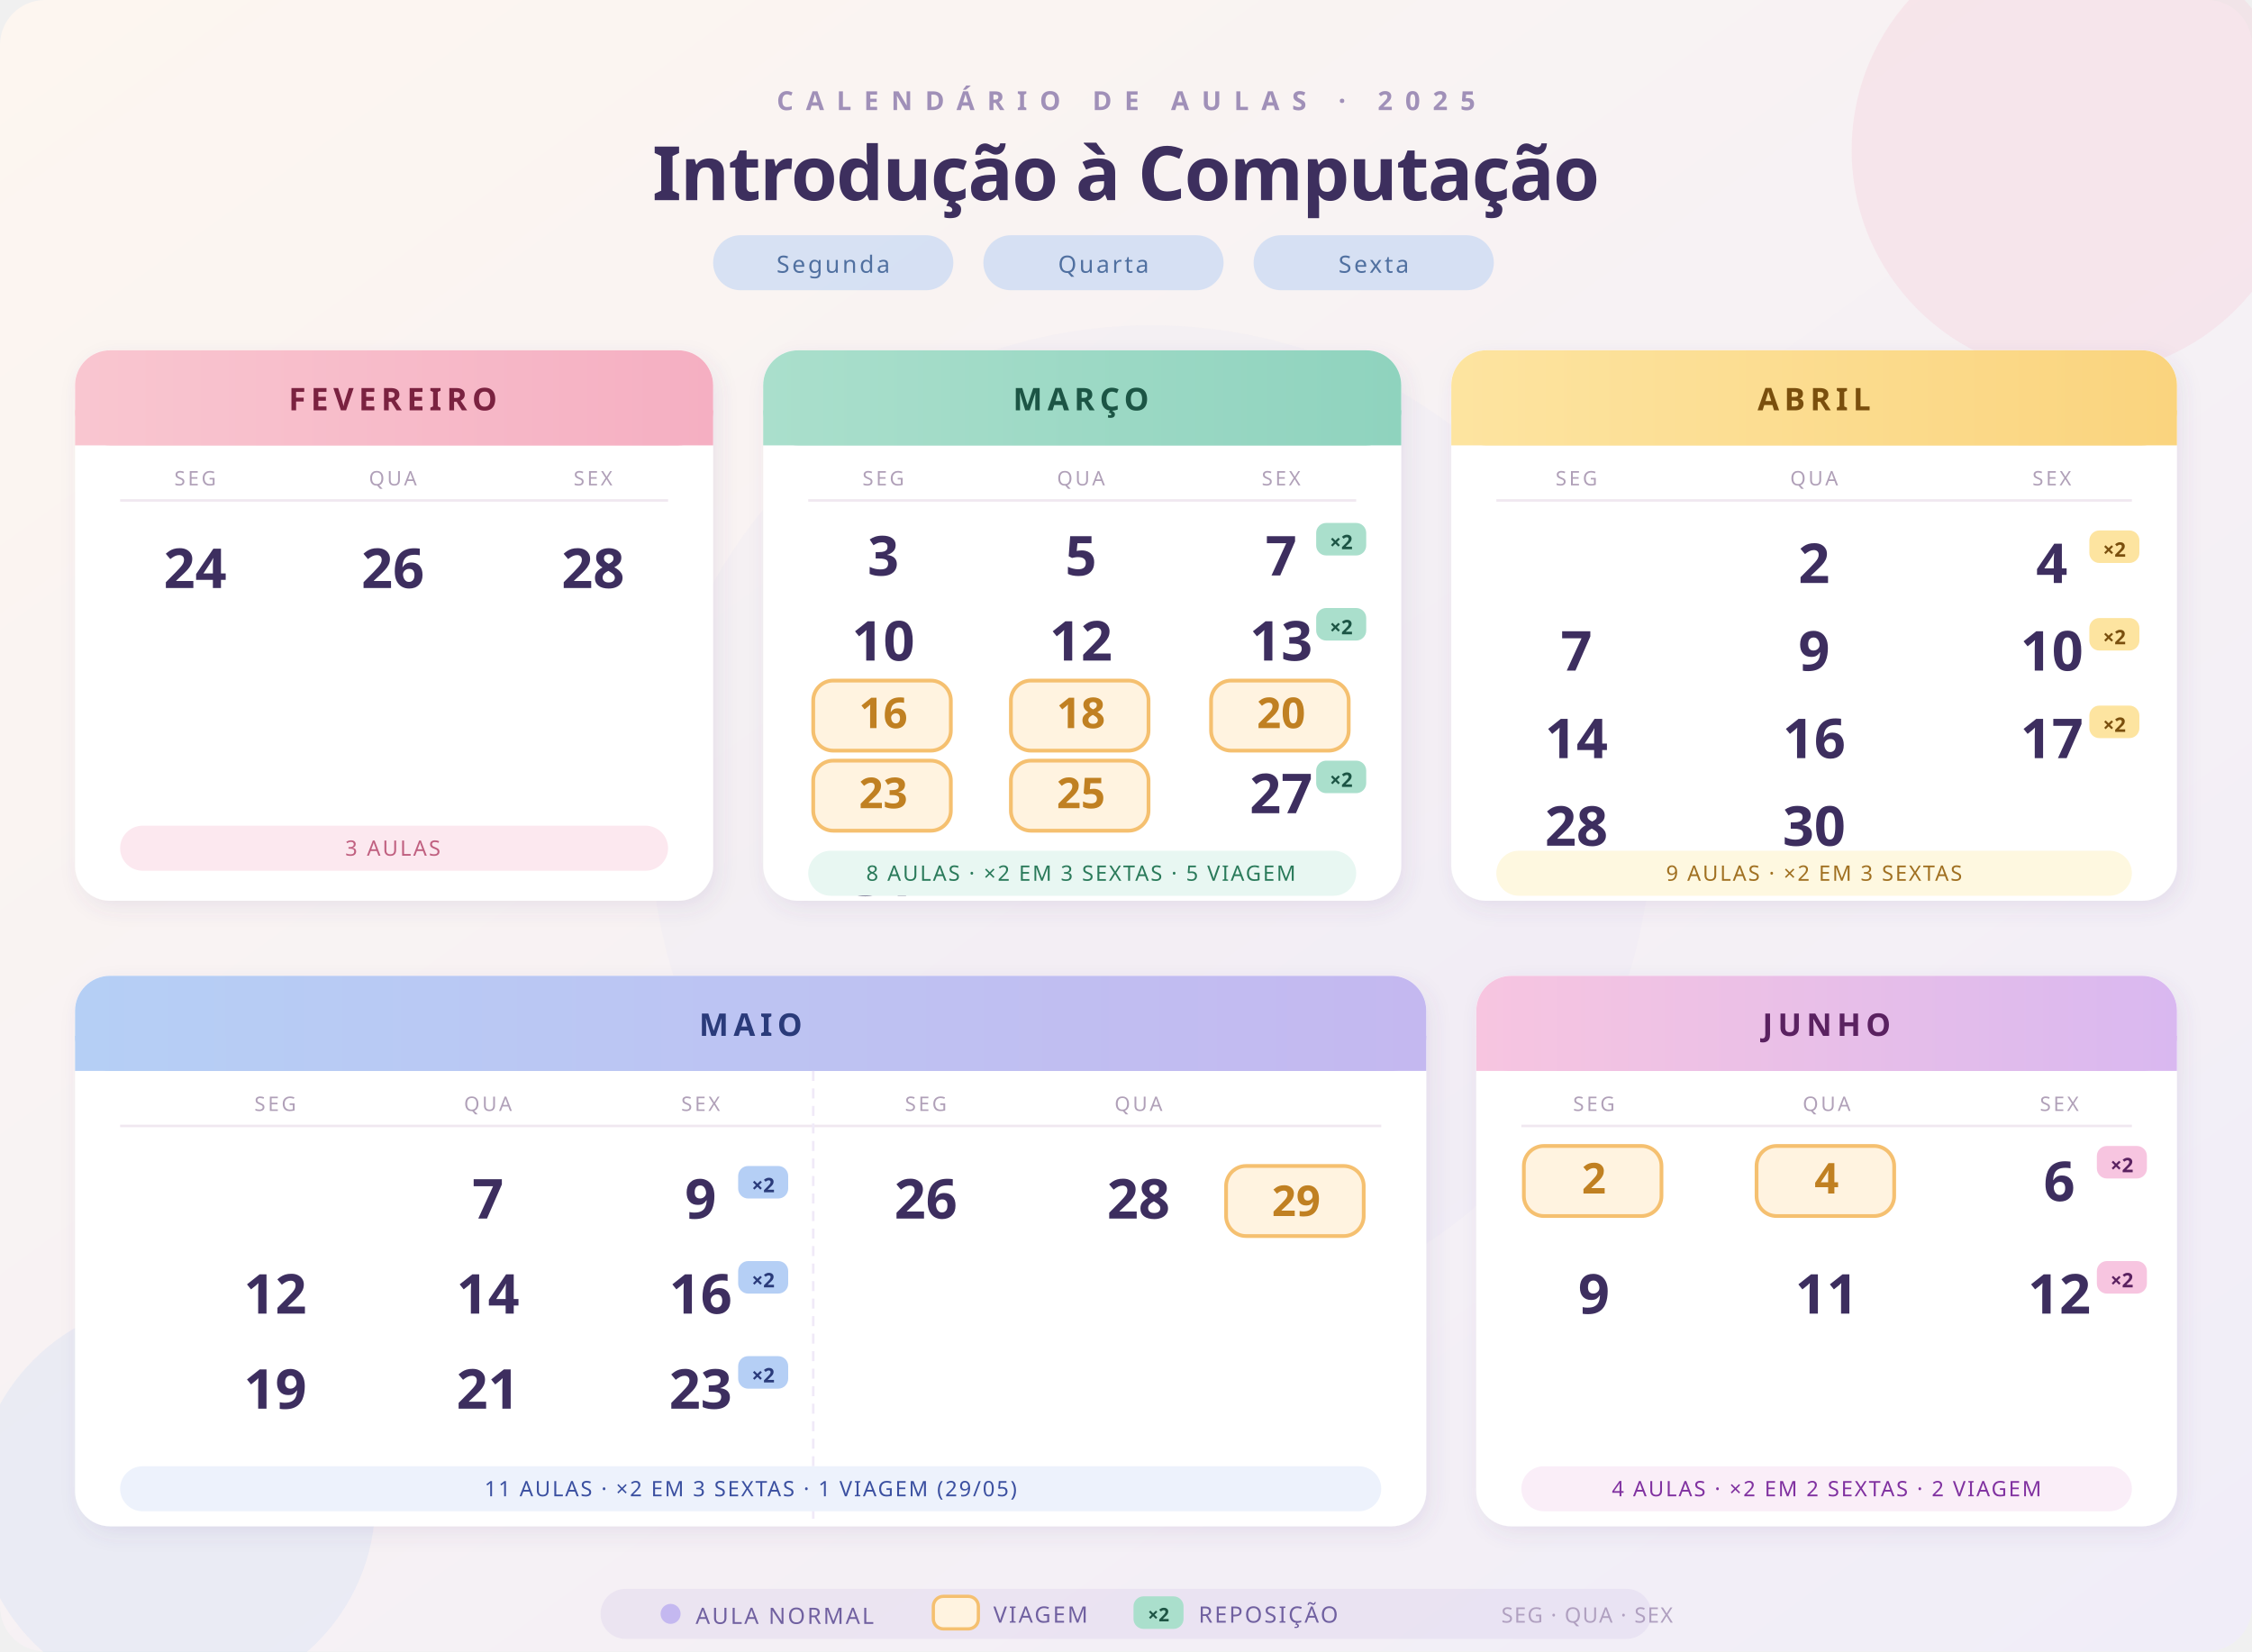
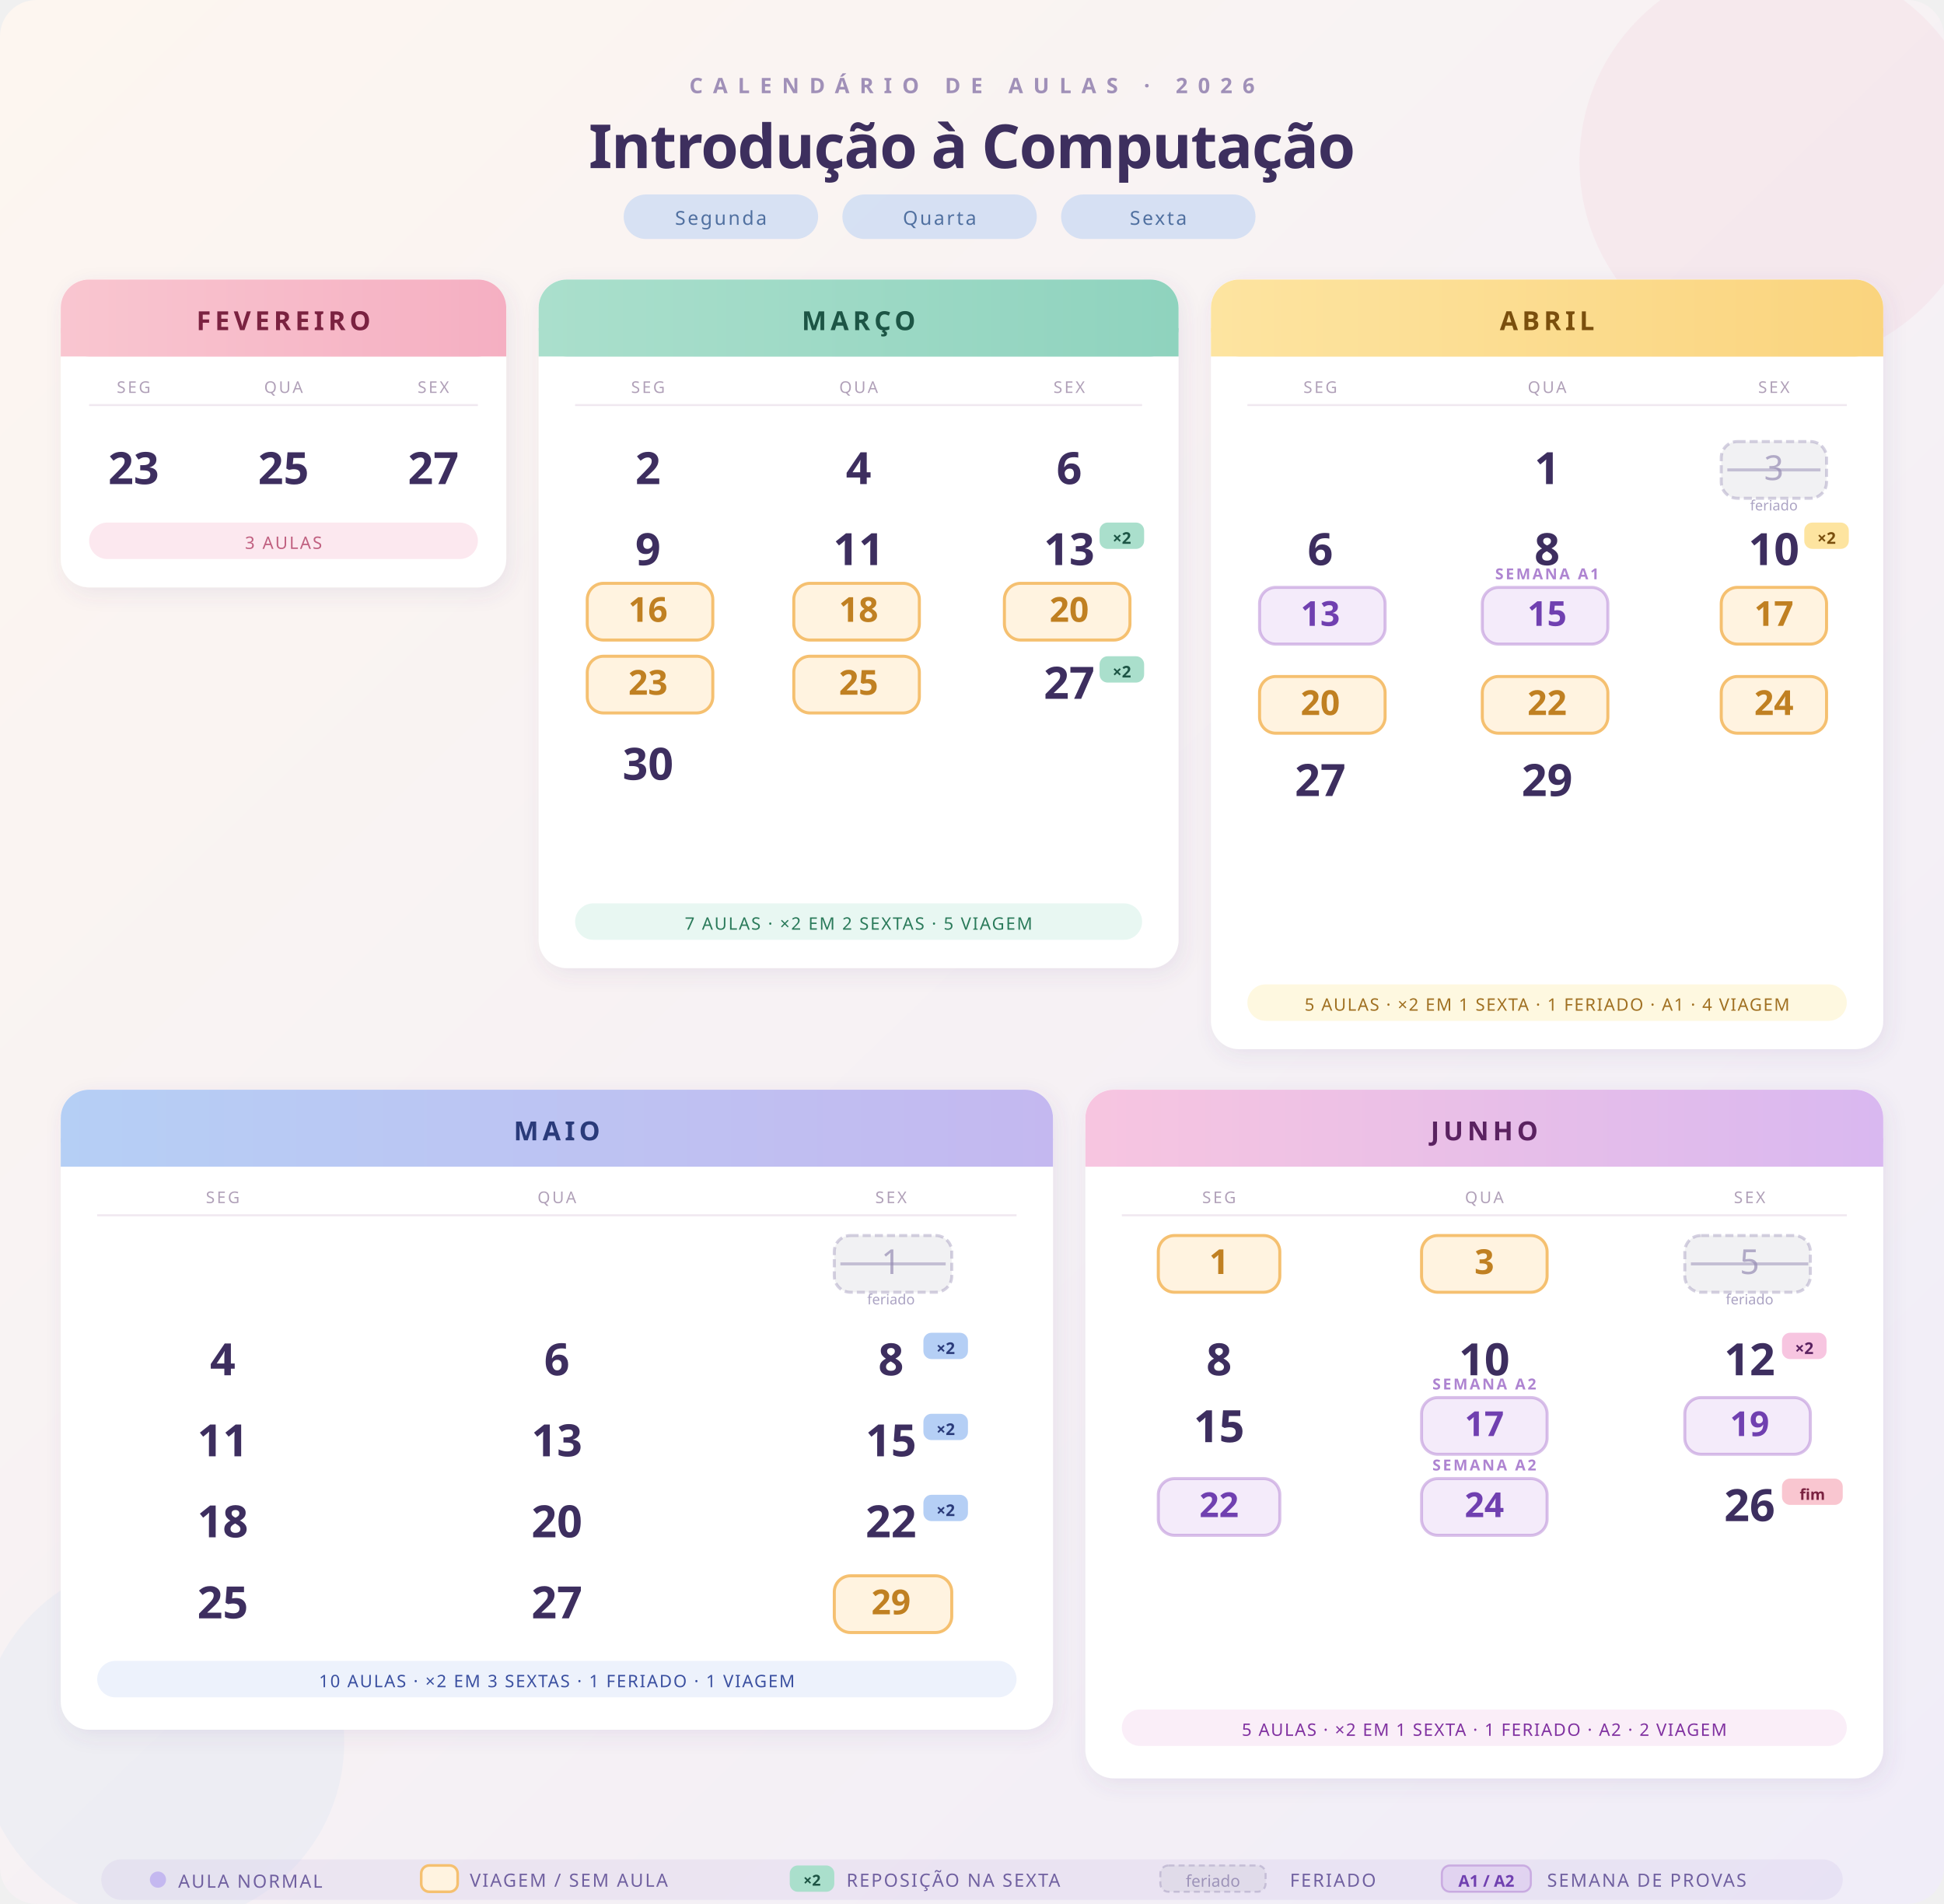
- <svg xmlns="http://www.w3.org/2000/svg" viewBox="0 0 900 660" font-family="'Segoe UI', system-ui, sans-serif">
+ <svg xmlns="http://www.w3.org/2000/svg" viewBox="0 0 960 940" font-family="'Segoe UI', system-ui, sans-serif">
  <defs>
    <linearGradient id="bg" x1="0" y1="0" x2="1" y2="1">
      <stop offset="0%" stop-color="#fdf6f0" />
      <stop offset="100%" stop-color="#f0edf8" />
    </linearGradient>
    <linearGradient id="gFev" x1="0" y1="0" x2="1" y2="0">
      <stop offset="0%" stop-color="#f9c6d0" />
      <stop offset="100%" stop-color="#f5afc2" />
    </linearGradient>
    <linearGradient id="gMar" x1="0" y1="0" x2="1" y2="0">
      <stop offset="0%" stop-color="#aadfcc" />
      <stop offset="100%" stop-color="#8fd3be" />
    </linearGradient>
    <linearGradient id="gAbr" x1="0" y1="0" x2="1" y2="0">
      <stop offset="0%" stop-color="#fde4a0" />
      <stop offset="100%" stop-color="#fad47e" />
    </linearGradient>
    <linearGradient id="gMai" x1="0" y1="0" x2="1" y2="0">
      <stop offset="0%" stop-color="#b5cff5" />
      <stop offset="100%" stop-color="#c4b8f0" />
    </linearGradient>
    <linearGradient id="gJun" x1="0" y1="0" x2="1" y2="0">
      <stop offset="0%" stop-color="#f7c5e0" />
      <stop offset="100%" stop-color="#d9b8f0" />
    </linearGradient>
-     <filter id="shadow" x="-5%" y="-5%" width="115%" height="120%">
-       <feDropShadow dx="2" dy="3" stdDeviation="4" flood-color="rgba(100,80,140,0.10)" />
+     <filter id="sh">
+       <feDropShadow dx="2" dy="3" stdDeviation="5" flood-color="rgba(100,80,140,0.10)" />
    </filter>
  </defs>
-   <rect width="900" height="660" fill="url(#bg)" rx="18" />
-   <circle cx="830" cy="60" r="90" fill="rgba(245,175,194,0.18)" />
-   <circle cx="70" cy="600" r="80" fill="rgba(181,207,245,0.18)" />
-   <circle cx="460" cy="330" r="200" fill="rgba(196,184,240,0.06)" />
-   <text x="450" y="44" text-anchor="middle" font-size="10.5" font-weight="600" letter-spacing="5" fill="#a090b8">CALENDÁRIO DE AULAS · 2025</text>
-   <text x="450" y="80" text-anchor="middle" font-size="30" font-weight="800" fill="#3d2f5e" letter-spacing="-0.5">Introdução à Computação</text>
-   <rect x="285" y="94" width="96" height="22" rx="11" fill="rgba(181,207,245,0.5)" />
-   <text x="333" y="109" text-anchor="middle" font-size="9.5" fill="#5070a0" letter-spacing="1">Segunda</text>
-   <rect x="393" y="94" width="96" height="22" rx="11" fill="rgba(181,207,245,0.5)" />
-   <text x="441" y="109" text-anchor="middle" font-size="9.5" fill="#5070a0" letter-spacing="1">Quarta</text>
-   <rect x="501" y="94" width="96" height="22" rx="11" fill="rgba(181,207,245,0.5)" />
-   <text x="549" y="109" text-anchor="middle" font-size="9.5" fill="#5070a0" letter-spacing="1">Sexta</text>
-   <g transform="translate(30,140)" filter="url(#shadow)">
-     <rect width="255" height="220" rx="14" fill="white" />
-     <rect width="255" height="38" rx="14" fill="url(#gFev)" />
-     <rect y="24" width="255" height="14" fill="url(#gFev)" />
-     <text x="127" y="24" text-anchor="middle" font-size="12.5" font-weight="700" fill="#7a2040" letter-spacing="2">FEVEREIRO</text>
-     <text x="48" y="54" text-anchor="middle" font-size="8" fill="#b0a0b8" letter-spacing="1">SEG</text>
-     <text x="127" y="54" text-anchor="middle" font-size="8" fill="#b0a0b8" letter-spacing="1">QUA</text>
-     <text x="207" y="54" text-anchor="middle" font-size="8" fill="#b0a0b8" letter-spacing="1">SEX</text>
-     <line x1="18" y1="60" x2="237" y2="60" stroke="#f0e8f0" stroke-width="1" />
-     <text x="48" y="95" text-anchor="middle" font-size="22" font-weight="600" fill="#3d2f5e">24</text>
-     <text x="127" y="95" text-anchor="middle" font-size="22" font-weight="600" fill="#3d2f5e">26</text>
-     <text x="207" y="95" text-anchor="middle" font-size="22" font-weight="600" fill="#3d2f5e">28</text>
-     <rect x="18" y="190" width="219" height="18" rx="9" fill="#fce8ef" />
-     <text x="127" y="202" text-anchor="middle" font-size="8.5" fill="#c06080" letter-spacing="0.8">3 AULAS</text>
-   </g>
-   <g transform="translate(305,140)" filter="url(#shadow)">
-     <rect width="255" height="220" rx="14" fill="white" />
-     <rect width="255" height="38" rx="14" fill="url(#gMar)" />
-     <rect y="24" width="255" height="14" fill="url(#gMar)" />
-     <text x="127" y="24" text-anchor="middle" font-size="12.5" font-weight="700" fill="#1d5444" letter-spacing="2">MARÇO</text>
-     <text x="48" y="54" text-anchor="middle" font-size="8" fill="#b0a0b8" letter-spacing="1">SEG</text>
-     <text x="127" y="54" text-anchor="middle" font-size="8" fill="#b0a0b8" letter-spacing="1">QUA</text>
-     <text x="207" y="54" text-anchor="middle" font-size="8" fill="#b0a0b8" letter-spacing="1">SEX</text>
-     <line x1="18" y1="60" x2="237" y2="60" stroke="#f0e8f0" stroke-width="1" />
-     <text x="48" y="90" text-anchor="middle" font-size="22" font-weight="600" fill="#3d2f5e">3</text>
-     <text x="127" y="90" text-anchor="middle" font-size="22" font-weight="600" fill="#3d2f5e">5</text>
-     <text x="207" y="90" text-anchor="middle" font-size="22" font-weight="600" fill="#3d2f5e">7</text>
-     <rect x="221" y="69" width="20" height="13" rx="4" fill="#aadfcc" />
-     <text x="231" y="79.5" text-anchor="middle" font-size="8" font-weight="800" fill="#1d5444">×2</text>
-     <text x="48" y="124" text-anchor="middle" font-size="22" font-weight="600" fill="#3d2f5e">10</text>
-     <text x="127" y="124" text-anchor="middle" font-size="22" font-weight="600" fill="#3d2f5e">12</text>
-     <text x="207" y="124" text-anchor="middle" font-size="22" font-weight="600" fill="#3d2f5e">13</text>
-     <rect x="221" y="103" width="20" height="13" rx="4" fill="#aadfcc" />
-     <text x="231" y="113.5" text-anchor="middle" font-size="8" font-weight="800" fill="#1d5444">×2</text>
-     <rect x="20" y="132" width="55" height="28" rx="8" fill="#fff3e0" stroke="#f5c070" stroke-width="1.5" />
-     <text x="48" y="151" text-anchor="middle" font-size="17" font-weight="600" fill="#c08020">16</text>
-     <rect x="99" y="132" width="55" height="28" rx="8" fill="#fff3e0" stroke="#f5c070" stroke-width="1.5" />
-     <text x="127" y="151" text-anchor="middle" font-size="17" font-weight="600" fill="#c08020">18</text>
-     <rect x="179" y="132" width="55" height="28" rx="8" fill="#fff3e0" stroke="#f5c070" stroke-width="1.5" />
-     <text x="207" y="151" text-anchor="middle" font-size="17" font-weight="600" fill="#c08020">20</text>
-     <rect x="20" y="164" width="55" height="28" rx="8" fill="#fff3e0" stroke="#f5c070" stroke-width="1.5" />
-     <text x="48" y="183" text-anchor="middle" font-size="17" font-weight="600" fill="#c08020">23</text>
-     <rect x="99" y="164" width="55" height="28" rx="8" fill="#fff3e0" stroke="#f5c070" stroke-width="1.5" />
-     <text x="127" y="183" text-anchor="middle" font-size="17" font-weight="600" fill="#c08020">25</text>
-     <text x="207" y="185" text-anchor="middle" font-size="22" font-weight="600" fill="#3d2f5e">27</text>
-     <rect x="221" y="164" width="20" height="13" rx="4" fill="#aadfcc" />
-     <text x="231" y="174.5" text-anchor="middle" font-size="8" font-weight="800" fill="#1d5444">×2</text>
-     <text x="48" y="218" text-anchor="middle" font-size="22" font-weight="600" fill="#3d2f5e">31</text>
-     <rect x="18" y="200" width="219" height="18" rx="9" fill="#e8f7f2" />
-     <text x="127" y="212" text-anchor="middle" font-size="8.5" fill="#2a7a5a" letter-spacing="0.7">8 AULAS · ×2 EM 3 SEXTAS · 5 VIAGEM</text>
-   </g>
-   <g transform="translate(580,140)" filter="url(#shadow)">
-     <rect width="290" height="220" rx="14" fill="white" />
-     <rect width="290" height="38" rx="14" fill="url(#gAbr)" />
-     <rect y="24" width="290" height="14" fill="url(#gAbr)" />
-     <text x="145" y="24" text-anchor="middle" font-size="12.5" font-weight="700" fill="#7a5010" letter-spacing="2">ABRIL</text>
-     <text x="50" y="54" text-anchor="middle" font-size="8" fill="#b0a0b8" letter-spacing="1">SEG</text>
-     <text x="145" y="54" text-anchor="middle" font-size="8" fill="#b0a0b8" letter-spacing="1">QUA</text>
-     <text x="240" y="54" text-anchor="middle" font-size="8" fill="#b0a0b8" letter-spacing="1">SEX</text>
-     <line x1="18" y1="60" x2="272" y2="60" stroke="#f0e8f0" stroke-width="1" />
-     <text x="145" y="93" text-anchor="middle" font-size="22" font-weight="600" fill="#3d2f5e">2</text>
-     <text x="240" y="93" text-anchor="middle" font-size="22" font-weight="600" fill="#3d2f5e">4</text>
-     <rect x="255" y="72" width="20" height="13" rx="4" fill="#fde4a0" />
-     <text x="265" y="82.5" text-anchor="middle" font-size="8" font-weight="800" fill="#7a5010">×2</text>
-     <text x="50" y="128" text-anchor="middle" font-size="22" font-weight="600" fill="#3d2f5e">7</text>
-     <text x="145" y="128" text-anchor="middle" font-size="22" font-weight="600" fill="#3d2f5e">9</text>
-     <text x="240" y="128" text-anchor="middle" font-size="22" font-weight="600" fill="#3d2f5e">10</text>
-     <rect x="255" y="107" width="20" height="13" rx="4" fill="#fde4a0" />
-     <text x="265" y="117.5" text-anchor="middle" font-size="8" font-weight="800" fill="#7a5010">×2</text>
-     <text x="50" y="163" text-anchor="middle" font-size="22" font-weight="600" fill="#3d2f5e">14</text>
-     <text x="145" y="163" text-anchor="middle" font-size="22" font-weight="600" fill="#3d2f5e">16</text>
-     <text x="240" y="163" text-anchor="middle" font-size="22" font-weight="600" fill="#3d2f5e">17</text>
-     <rect x="255" y="142" width="20" height="13" rx="4" fill="#fde4a0" />
-     <text x="265" y="152.5" text-anchor="middle" font-size="8" font-weight="800" fill="#7a5010">×2</text>
-     <text x="50" y="198" text-anchor="middle" font-size="22" font-weight="600" fill="#3d2f5e">28</text>
-     <text x="145" y="198" text-anchor="middle" font-size="22" font-weight="600" fill="#3d2f5e">30</text>
-     <rect x="18" y="200" width="254" height="18" rx="9" fill="#fef8e0" />
-     <text x="145" y="212" text-anchor="middle" font-size="8.5" fill="#a07020" letter-spacing="0.7">9 AULAS · ×2 EM 3 SEXTAS</text>
-   </g>
-   <g transform="translate(30,390)" filter="url(#shadow)">
-     <rect width="540" height="220" rx="14" fill="white" />
-     <rect width="540" height="38" rx="14" fill="url(#gMai)" />
-     <rect y="24" width="540" height="14" fill="url(#gMai)" />
-     <text x="270" y="24" text-anchor="middle" font-size="12.5" font-weight="700" fill="#2a3a7a" letter-spacing="2">MAIO</text>
-     <text x="80" y="54" text-anchor="middle" font-size="8" fill="#b0a0b8" letter-spacing="1">SEG</text>
-     <text x="165" y="54" text-anchor="middle" font-size="8" fill="#b0a0b8" letter-spacing="1">QUA</text>
-     <text x="250" y="54" text-anchor="middle" font-size="8" fill="#b0a0b8" letter-spacing="1">SEX</text>
-     <text x="340" y="54" text-anchor="middle" font-size="8" fill="#b0a0b8" letter-spacing="1">SEG</text>
-     <text x="425" y="54" text-anchor="middle" font-size="8" fill="#b0a0b8" letter-spacing="1">QUA</text>
-     <line x1="18" y1="60" x2="522" y2="60" stroke="#f0e8f0" stroke-width="1" />
-     <line x1="295" y1="38" x2="295" y2="218" stroke="#f0eaf8" stroke-width="1" stroke-dasharray="4,3" />
-     <text x="165" y="97" text-anchor="middle" font-size="22" font-weight="600" fill="#3d2f5e">7</text>
-     <text x="250" y="97" text-anchor="middle" font-size="22" font-weight="600" fill="#3d2f5e">9</text>
-     <rect x="265" y="76" width="20" height="13" rx="4" fill="#b5cff5" />
-     <text x="275" y="86.5" text-anchor="middle" font-size="8" font-weight="800" fill="#2a3a7a">×2</text>
-     <text x="80" y="135" text-anchor="middle" font-size="22" font-weight="600" fill="#3d2f5e">12</text>
-     <text x="165" y="135" text-anchor="middle" font-size="22" font-weight="600" fill="#3d2f5e">14</text>
-     <text x="250" y="135" text-anchor="middle" font-size="22" font-weight="600" fill="#3d2f5e">16</text>
-     <rect x="265" y="114" width="20" height="13" rx="4" fill="#b5cff5" />
-     <text x="275" y="124.5" text-anchor="middle" font-size="8" font-weight="800" fill="#2a3a7a">×2</text>
-     <text x="80" y="173" text-anchor="middle" font-size="22" font-weight="600" fill="#3d2f5e">19</text>
-     <text x="165" y="173" text-anchor="middle" font-size="22" font-weight="600" fill="#3d2f5e">21</text>
-     <text x="250" y="173" text-anchor="middle" font-size="22" font-weight="600" fill="#3d2f5e">23</text>
-     <rect x="265" y="152" width="20" height="13" rx="4" fill="#b5cff5" />
-     <text x="275" y="162.5" text-anchor="middle" font-size="8" font-weight="800" fill="#2a3a7a">×2</text>
-     <text x="340" y="97" text-anchor="middle" font-size="22" font-weight="600" fill="#3d2f5e">26</text>
-     <text x="425" y="97" text-anchor="middle" font-size="22" font-weight="600" fill="#3d2f5e">28</text>
-     <rect x="460" y="76" width="55" height="28" rx="8" fill="#fff3e0" stroke="#f5c070" stroke-width="1.5" />
-     <text x="488" y="96" text-anchor="middle" font-size="17" font-weight="600" fill="#c08020">29</text>
-     <rect x="18" y="196" width="504" height="18" rx="9" fill="#edf2fc" />
-     <text x="270" y="208" text-anchor="middle" font-size="8.5" fill="#3a50a0" letter-spacing="0.7">11 AULAS · ×2 EM 3 SEXTAS · 1 VIAGEM (29/05)</text>
-   </g>
-   <g transform="translate(590,390)" filter="url(#shadow)">
-     <rect width="280" height="220" rx="14" fill="white" />
-     <rect width="280" height="38" rx="14" fill="url(#gJun)" />
-     <rect y="24" width="280" height="14" fill="url(#gJun)" />
-     <text x="140" y="24" text-anchor="middle" font-size="12.5" font-weight="700" fill="#5a2060" letter-spacing="2">JUNHO</text>
-     <text x="47" y="54" text-anchor="middle" font-size="8" fill="#b0a0b8" letter-spacing="1">SEG</text>
-     <text x="140" y="54" text-anchor="middle" font-size="8" fill="#b0a0b8" letter-spacing="1">QUA</text>
-     <text x="233" y="54" text-anchor="middle" font-size="8" fill="#b0a0b8" letter-spacing="1">SEX</text>
-     <line x1="18" y1="60" x2="262" y2="60" stroke="#f0e8f0" stroke-width="1" />
-     <rect x="19" y="68" width="55" height="28" rx="8" fill="#fff3e0" stroke="#f5c070" stroke-width="1.5" />
-     <text x="47" y="87" text-anchor="middle" font-size="17" font-weight="600" fill="#c08020">2</text>
-     <rect x="112" y="68" width="55" height="28" rx="8" fill="#fff3e0" stroke="#f5c070" stroke-width="1.5" />
-     <text x="140" y="87" text-anchor="middle" font-size="17" font-weight="600" fill="#c08020">4</text>
-     <text x="233" y="90" text-anchor="middle" font-size="22" font-weight="600" fill="#3d2f5e">6</text>
-     <rect x="248" y="68" width="20" height="13" rx="4" fill="#f7c5e0" />
-     <text x="258" y="78.5" text-anchor="middle" font-size="8" font-weight="800" fill="#5a2060">×2</text>
-     <text x="47" y="135" text-anchor="middle" font-size="22" font-weight="600" fill="#3d2f5e">9</text>
-     <text x="140" y="135" text-anchor="middle" font-size="22" font-weight="600" fill="#3d2f5e">11</text>
-     <text x="233" y="135" text-anchor="middle" font-size="22" font-weight="600" fill="#3d2f5e">12</text>
-     <rect x="248" y="114" width="20" height="13" rx="4" fill="#f7c5e0" />
-     <text x="258" y="124.5" text-anchor="middle" font-size="8" font-weight="800" fill="#5a2060">×2</text>
-     <rect x="18" y="196" width="244" height="18" rx="9" fill="#faeef8" />
-     <text x="140" y="208" text-anchor="middle" font-size="8.5" fill="#8030a0" letter-spacing="0.7">4 AULAS · ×2 EM 2 SEXTAS · 2 VIAGEM</text>
-   </g>
-   <g transform="translate(0,635)">
-     <rect x="240" y="0" width="420" height="20" rx="10" fill="rgba(180,160,220,0.15)" />
-     <circle cx="268" cy="10" r="4" fill="#c4b8f0" />
-     <text x="278" y="14" font-size="9" fill="#7060a0" letter-spacing="0.8">AULA NORMAL</text>
-     <rect x="373" y="3" width="18" height="13" rx="4" fill="#fff3e0" stroke="#f5c070" stroke-width="1.3" />
-     <text x="397" y="13.5" font-size="9" fill="#7060a0" letter-spacing="0.8">VIAGEM</text>
-     <rect x="453" y="3" width="20" height="13" rx="4" fill="#aadfcc" />
-     <text x="463" y="13" text-anchor="middle" font-size="7.5" font-weight="800" fill="#1d5444">×2</text>
-     <text x="479" y="13.5" font-size="9" fill="#7060a0" letter-spacing="0.8">REPOSIÇÃO</text>
-     <text x="600" y="13.5" font-size="8.5" fill="#b0a0c0" letter-spacing="0.5">SEG · QUA · SEX</text>
+   <rect width="960" height="940" fill="url(#bg)" rx="18" />
+   <circle cx="880" cy="80" r="100" fill="rgba(245,175,194,0.13)" />
+   <circle cx="80" cy="860" r="90" fill="rgba(181,207,245,0.13)" />
+   <text x="480" y="46" text-anchor="middle" font-size="10.5" font-weight="600" letter-spacing="5" fill="#a090b8">CALENDÁRIO DE AULAS · 2026</text>
+   <text x="480" y="83" text-anchor="middle" font-size="30" font-weight="800" fill="#3d2f5e" letter-spacing="-0.5">Introdução à Computação</text>
+   <rect x="308" y="96" width="96" height="22" rx="11" fill="rgba(181,207,245,0.5)" />
+   <text x="356" y="111" text-anchor="middle" font-size="9.5" fill="#5070a0" letter-spacing="1">Segunda</text>
+   <rect x="416" y="96" width="96" height="22" rx="11" fill="rgba(181,207,245,0.5)" />
+   <text x="464" y="111" text-anchor="middle" font-size="9.5" fill="#5070a0" letter-spacing="1">Quarta</text>
+   <rect x="524" y="96" width="96" height="22" rx="11" fill="rgba(181,207,245,0.5)" />
+   <text x="572" y="111" text-anchor="middle" font-size="9.5" fill="#5070a0" letter-spacing="1">Sexta</text>
+   <g transform="translate(30,138)" filter="url(#sh)">
+     <rect width="220" height="152" rx="14" fill="white" />
+     <rect width="220" height="38" rx="14" fill="url(#gFev)" />
+     <rect y="24" width="220" height="14" fill="url(#gFev)" />
+     <text x="110" y="25" text-anchor="middle" font-size="13" font-weight="700" fill="#7a2040" letter-spacing="2">FEVEREIRO</text>
+     <text x="36" y="56" text-anchor="middle" font-size="8" fill="#b0a0b8" letter-spacing="1">SEG</text>
+     <text x="110" y="56" text-anchor="middle" font-size="8" fill="#b0a0b8" letter-spacing="1">QUA</text>
+     <text x="184" y="56" text-anchor="middle" font-size="8" fill="#b0a0b8" letter-spacing="1">SEX</text>
+     <line x1="14" y1="62" x2="206" y2="62" stroke="#f0e8f0" stroke-width="1" />
+     <text x="36" y="101" text-anchor="middle" font-size="22" font-weight="600" fill="#3d2f5e">23</text>
+     <text x="110" y="101" text-anchor="middle" font-size="22" font-weight="600" fill="#3d2f5e">25</text>
+     <text x="184" y="101" text-anchor="middle" font-size="22" font-weight="600" fill="#3d2f5e">27</text>
+     <rect x="14" y="120" width="192" height="18" rx="9" fill="#fce8ef" />
+     <text x="110" y="133" text-anchor="middle" font-size="8.5" fill="#c06080" letter-spacing="0.8">3 AULAS</text>
+   </g>
+   <g transform="translate(266,138)" filter="url(#sh)">
+     <rect width="316" height="340" rx="14" fill="white" />
+     <rect width="316" height="38" rx="14" fill="url(#gMar)" />
+     <rect y="24" width="316" height="14" fill="url(#gMar)" />
+     <text x="158" y="25" text-anchor="middle" font-size="13" font-weight="700" fill="#1d5444" letter-spacing="2">MARÇO</text>
+     <text x="54" y="56" text-anchor="middle" font-size="8" fill="#b0a0b8" letter-spacing="1">SEG</text>
+     <text x="158" y="56" text-anchor="middle" font-size="8" fill="#b0a0b8" letter-spacing="1">QUA</text>
+     <text x="262" y="56" text-anchor="middle" font-size="8" fill="#b0a0b8" letter-spacing="1">SEX</text>
+     <line x1="18" y1="62" x2="298" y2="62" stroke="#f0e8f0" stroke-width="1" />
+     <text x="54" y="101" text-anchor="middle" font-size="22" font-weight="600" fill="#3d2f5e">2</text>
+     <text x="158" y="101" text-anchor="middle" font-size="22" font-weight="600" fill="#3d2f5e">4</text>
+     <text x="262" y="101" text-anchor="middle" font-size="22" font-weight="600" fill="#3d2f5e">6</text>
+     <text x="54" y="141" text-anchor="middle" font-size="22" font-weight="600" fill="#3d2f5e">9</text>
+     <text x="158" y="141" text-anchor="middle" font-size="22" font-weight="600" fill="#3d2f5e">11</text>
+     <text x="262" y="141" text-anchor="middle" font-size="22" font-weight="600" fill="#3d2f5e">13</text>
+     <rect x="277" y="120" width="22" height="13" rx="4" fill="#aadfcc" />
+     <text x="288" y="130.5" text-anchor="middle" font-size="8" font-weight="800" fill="#1d5444">×2</text>
+     <rect x="24" y="150" width="62" height="28" rx="8" fill="#fff3e0" stroke="#f5c070" stroke-width="1.5" />
+     <text x="54" y="169" text-anchor="middle" font-size="17" font-weight="600" fill="#c08020">16</text>
+     <rect x="126" y="150" width="62" height="28" rx="8" fill="#fff3e0" stroke="#f5c070" stroke-width="1.5" />
+     <text x="158" y="169" text-anchor="middle" font-size="17" font-weight="600" fill="#c08020">18</text>
+     <rect x="230" y="150" width="62" height="28" rx="8" fill="#fff3e0" stroke="#f5c070" stroke-width="1.5" />
+     <text x="262" y="169" text-anchor="middle" font-size="17" font-weight="600" fill="#c08020">20</text>
+     <rect x="24" y="186" width="62" height="28" rx="8" fill="#fff3e0" stroke="#f5c070" stroke-width="1.5" />
+     <text x="54" y="205" text-anchor="middle" font-size="17" font-weight="600" fill="#c08020">23</text>
+     <rect x="126" y="186" width="62" height="28" rx="8" fill="#fff3e0" stroke="#f5c070" stroke-width="1.5" />
+     <text x="158" y="205" text-anchor="middle" font-size="17" font-weight="600" fill="#c08020">25</text>
+     <text x="262" y="207" text-anchor="middle" font-size="22" font-weight="600" fill="#3d2f5e">27</text>
+     <rect x="277" y="186" width="22" height="13" rx="4" fill="#aadfcc" />
+     <text x="288" y="196.5" text-anchor="middle" font-size="8" font-weight="800" fill="#1d5444">×2</text>
+     <text x="54" y="247" text-anchor="middle" font-size="22" font-weight="600" fill="#3d2f5e">30</text>
+     <rect x="18" y="308" width="280" height="18" rx="9" fill="#e8f7f2" />
+     <text x="158" y="321" text-anchor="middle" font-size="8.5" fill="#2a7a5a" letter-spacing="0.7">7 AULAS · ×2 EM 2 SEXTAS · 5 VIAGEM</text>
+   </g>
+   <g transform="translate(598,138)" filter="url(#sh)">
+     <rect width="332" height="380" rx="14" fill="white" />
+     <rect width="332" height="38" rx="14" fill="url(#gAbr)" />
+     <rect y="24" width="332" height="14" fill="url(#gAbr)" />
+     <text x="166" y="25" text-anchor="middle" font-size="13" font-weight="700" fill="#7a5010" letter-spacing="2">ABRIL</text>
+     <text x="54" y="56" text-anchor="middle" font-size="8" fill="#b0a0b8" letter-spacing="1">SEG</text>
+     <text x="166" y="56" text-anchor="middle" font-size="8" fill="#b0a0b8" letter-spacing="1">QUA</text>
+     <text x="278" y="56" text-anchor="middle" font-size="8" fill="#b0a0b8" letter-spacing="1">SEX</text>
+     <line x1="18" y1="62" x2="314" y2="62" stroke="#f0e8f0" stroke-width="1" />
+     <text x="166" y="101" text-anchor="middle" font-size="22" font-weight="600" fill="#3d2f5e">1</text>
+     <rect x="252" y="80" width="52" height="28" rx="8" fill="rgba(200,200,210,0.25)" stroke="rgba(150,140,180,0.4)" stroke-width="1.5" stroke-dasharray="4,2" />
+     <text x="278" y="99" text-anchor="middle" font-size="17" font-weight="500" fill="rgba(150,140,180,0.7)">3</text>
+     <line x1="255" y1="94" x2="301" y2="94" stroke="rgba(150,140,180,0.5)" stroke-width="1.5" />
+     <text x="278" y="114" text-anchor="middle" font-size="7" fill="rgba(150,140,180,0.8)">feriado</text>
+     <text x="54" y="141" text-anchor="middle" font-size="22" font-weight="600" fill="#3d2f5e">6</text>
+     <text x="166" y="141" text-anchor="middle" font-size="22" font-weight="600" fill="#3d2f5e">8</text>
+     <text x="278" y="141" text-anchor="middle" font-size="22" font-weight="600" fill="#3d2f5e">10</text>
+     <rect x="293" y="120" width="22" height="13" rx="4" fill="#fde4a0" />
+     <text x="304" y="130.5" text-anchor="middle" font-size="8" font-weight="800" fill="#7a5010">×2</text>
+     <text x="166" y="148" text-anchor="middle" font-size="7.5" font-weight="700" fill="rgba(140,80,190,0.7)" letter-spacing="1">SEMANA A1</text>
+     <rect x="24" y="152" width="62" height="28" rx="8" fill="rgba(180,120,220,0.15)" stroke="rgba(160,100,200,0.4)" stroke-width="1.5" />
+     <text x="54" y="171" text-anchor="middle" font-size="17" font-weight="600" fill="#7040b0">13</text>
+     <rect x="134" y="152" width="62" height="28" rx="8" fill="rgba(180,120,220,0.15)" stroke="rgba(160,100,200,0.4)" stroke-width="1.5" />
+     <text x="166" y="171" text-anchor="middle" font-size="17" font-weight="600" fill="#7040b0">15</text>
+     <rect x="252" y="152" width="52" height="28" rx="8" fill="#fff3e0" stroke="#f5c070" stroke-width="1.5" />
+     <text x="278" y="171" text-anchor="middle" font-size="17" font-weight="600" fill="#c08020">17</text>
+     <rect x="24" y="196" width="62" height="28" rx="8" fill="#fff3e0" stroke="#f5c070" stroke-width="1.5" />
+     <text x="54" y="215" text-anchor="middle" font-size="17" font-weight="600" fill="#c08020">20</text>
+     <rect x="134" y="196" width="62" height="28" rx="8" fill="#fff3e0" stroke="#f5c070" stroke-width="1.5" />
+     <text x="166" y="215" text-anchor="middle" font-size="17" font-weight="600" fill="#c08020">22</text>
+     <rect x="252" y="196" width="52" height="28" rx="8" fill="#fff3e0" stroke="#f5c070" stroke-width="1.5" />
+     <text x="278" y="215" text-anchor="middle" font-size="17" font-weight="600" fill="#c08020">24</text>
+     <text x="54" y="255" text-anchor="middle" font-size="22" font-weight="600" fill="#3d2f5e">27</text>
+     <text x="166" y="255" text-anchor="middle" font-size="22" font-weight="600" fill="#3d2f5e">29</text>
+     <rect x="18" y="348" width="296" height="18" rx="9" fill="#fef8e0" />
+     <text x="166" y="361" text-anchor="middle" font-size="8.5" fill="#a07020" letter-spacing="0.6">5 AULAS · ×2 EM 1 SEXTA · 1 FERIADO · A1 · 4 VIAGEM</text>
+   </g>
+   <g transform="translate(30,538)" filter="url(#sh)">
+     <rect width="490" height="316" rx="14" fill="white" />
+     <rect width="490" height="38" rx="14" fill="url(#gMai)" />
+     <rect y="24" width="490" height="14" fill="url(#gMai)" />
+     <text x="245" y="25" text-anchor="middle" font-size="13" font-weight="700" fill="#2a3a7a" letter-spacing="2">MAIO</text>
+     <text x="80" y="56" text-anchor="middle" font-size="8" fill="#b0a0b8" letter-spacing="1">SEG</text>
+     <text x="245" y="56" text-anchor="middle" font-size="8" fill="#b0a0b8" letter-spacing="1">QUA</text>
+     <text x="410" y="56" text-anchor="middle" font-size="8" fill="#b0a0b8" letter-spacing="1">SEX</text>
+     <line x1="18" y1="62" x2="472" y2="62" stroke="#f0e8f0" stroke-width="1" />
+     <rect x="382" y="72" width="58" height="28" rx="8" fill="rgba(200,200,210,0.25)" stroke="rgba(150,140,180,0.4)" stroke-width="1.5" stroke-dasharray="4,2" />
+     <text x="410" y="91" text-anchor="middle" font-size="17" font-weight="500" fill="rgba(150,140,180,0.7)">1</text>
+     <line x1="385" y1="86" x2="437" y2="86" stroke="rgba(150,140,180,0.5)" stroke-width="1.5" />
+     <text x="410" y="106" text-anchor="middle" font-size="7" fill="rgba(150,140,180,0.8)">feriado</text>
+     <text x="80" y="141" text-anchor="middle" font-size="22" font-weight="600" fill="#3d2f5e">4</text>
+     <text x="245" y="141" text-anchor="middle" font-size="22" font-weight="600" fill="#3d2f5e">6</text>
+     <text x="410" y="141" text-anchor="middle" font-size="22" font-weight="600" fill="#3d2f5e">8</text>
+     <rect x="426" y="120" width="22" height="13" rx="4" fill="#b5cff5" />
+     <text x="437" y="130.5" text-anchor="middle" font-size="8" font-weight="800" fill="#2a3a7a">×2</text>
+     <text x="80" y="181" text-anchor="middle" font-size="22" font-weight="600" fill="#3d2f5e">11</text>
+     <text x="245" y="181" text-anchor="middle" font-size="22" font-weight="600" fill="#3d2f5e">13</text>
+     <text x="410" y="181" text-anchor="middle" font-size="22" font-weight="600" fill="#3d2f5e">15</text>
+     <rect x="426" y="160" width="22" height="13" rx="4" fill="#b5cff5" />
+     <text x="437" y="170.5" text-anchor="middle" font-size="8" font-weight="800" fill="#2a3a7a">×2</text>
+     <text x="80" y="221" text-anchor="middle" font-size="22" font-weight="600" fill="#3d2f5e">18</text>
+     <text x="245" y="221" text-anchor="middle" font-size="22" font-weight="600" fill="#3d2f5e">20</text>
+     <text x="410" y="221" text-anchor="middle" font-size="22" font-weight="600" fill="#3d2f5e">22</text>
+     <rect x="426" y="200" width="22" height="13" rx="4" fill="#b5cff5" />
+     <text x="437" y="210.5" text-anchor="middle" font-size="8" font-weight="800" fill="#2a3a7a">×2</text>
+     <text x="80" y="261" text-anchor="middle" font-size="22" font-weight="600" fill="#3d2f5e">25</text>
+     <text x="245" y="261" text-anchor="middle" font-size="22" font-weight="600" fill="#3d2f5e">27</text>
+     <rect x="382" y="240" width="58" height="28" rx="8" fill="#fff3e0" stroke="#f5c070" stroke-width="1.5" />
+     <text x="410" y="259" text-anchor="middle" font-size="17" font-weight="600" fill="#c08020">29</text>
+     <rect x="18" y="282" width="454" height="18" rx="9" fill="#edf2fc" />
+     <text x="245" y="295" text-anchor="middle" font-size="8.5" fill="#3a50a0" letter-spacing="0.7">10 AULAS · ×2 EM 3 SEXTAS · 1 FERIADO · 1 VIAGEM</text>
+   </g>
+   <g transform="translate(536,538)" filter="url(#sh)">
+     <rect width="394" height="340" rx="14" fill="white" />
+     <rect width="394" height="38" rx="14" fill="url(#gJun)" />
+     <rect y="24" width="394" height="14" fill="url(#gJun)" />
+     <text x="197" y="25" text-anchor="middle" font-size="13" font-weight="700" fill="#5a2060" letter-spacing="2">JUNHO</text>
+     <text x="66" y="56" text-anchor="middle" font-size="8" fill="#b0a0b8" letter-spacing="1">SEG</text>
+     <text x="197" y="56" text-anchor="middle" font-size="8" fill="#b0a0b8" letter-spacing="1">QUA</text>
+     <text x="328" y="56" text-anchor="middle" font-size="8" fill="#b0a0b8" letter-spacing="1">SEX</text>
+     <line x1="18" y1="62" x2="376" y2="62" stroke="#f0e8f0" stroke-width="1" />
+     <rect x="36" y="72" width="60" height="28" rx="8" fill="#fff3e0" stroke="#f5c070" stroke-width="1.5" />
+     <text x="66" y="91" text-anchor="middle" font-size="17" font-weight="600" fill="#c08020">1</text>
+     <rect x="166" y="72" width="62" height="28" rx="8" fill="#fff3e0" stroke="#f5c070" stroke-width="1.5" />
+     <text x="197" y="91" text-anchor="middle" font-size="17" font-weight="600" fill="#c08020">3</text>
+     <rect x="296" y="72" width="62" height="28" rx="8" fill="rgba(200,200,210,0.25)" stroke="rgba(150,140,180,0.4)" stroke-width="1.5" stroke-dasharray="4,2" />
+     <text x="328" y="91" text-anchor="middle" font-size="17" font-weight="500" fill="rgba(150,140,180,0.7)">5</text>
+     <line x1="299" y1="86" x2="357" y2="86" stroke="rgba(150,140,180,0.5)" stroke-width="1.5" />
+     <text x="328" y="106" text-anchor="middle" font-size="7" fill="rgba(150,140,180,0.8)">feriado</text>
+     <text x="66" y="141" text-anchor="middle" font-size="22" font-weight="600" fill="#3d2f5e">8</text>
+     <text x="197" y="141" text-anchor="middle" font-size="22" font-weight="600" fill="#3d2f5e">10</text>
+     <text x="328" y="141" text-anchor="middle" font-size="22" font-weight="600" fill="#3d2f5e">12</text>
+     <rect x="344" y="120" width="22" height="13" rx="4" fill="#f7c5e0" />
+     <text x="355" y="130.5" text-anchor="middle" font-size="8" font-weight="800" fill="#5a2060">×2</text>
+     <text x="197" y="148" text-anchor="middle" font-size="7.5" font-weight="700" fill="rgba(140,80,190,0.7)" letter-spacing="1">SEMANA A2</text>
+     <text x="66" y="174" text-anchor="middle" font-size="22" font-weight="600" fill="#3d2f5e">15</text>
+     <rect x="166" y="152" width="62" height="28" rx="8" fill="rgba(180,120,220,0.15)" stroke="rgba(160,100,200,0.4)" stroke-width="1.5" />
+     <text x="197" y="171" text-anchor="middle" font-size="17" font-weight="600" fill="#7040b0">17</text>
+     <rect x="296" y="152" width="62" height="28" rx="8" fill="rgba(180,120,220,0.15)" stroke="rgba(160,100,200,0.4)" stroke-width="1.5" />
+     <text x="328" y="171" text-anchor="middle" font-size="17" font-weight="600" fill="#7040b0">19</text>
+     <text x="197" y="188" text-anchor="middle" font-size="7.5" font-weight="700" fill="rgba(140,80,190,0.7)" letter-spacing="1">SEMANA A2</text>
+     <rect x="36" y="192" width="60" height="28" rx="8" fill="rgba(180,120,220,0.15)" stroke="rgba(160,100,200,0.4)" stroke-width="1.5" />
+     <text x="66" y="211" text-anchor="middle" font-size="17" font-weight="600" fill="#7040b0">22</text>
+     <rect x="166" y="192" width="62" height="28" rx="8" fill="rgba(180,120,220,0.15)" stroke="rgba(160,100,200,0.4)" stroke-width="1.5" />
+     <text x="197" y="211" text-anchor="middle" font-size="17" font-weight="600" fill="#7040b0">24</text>
+     <text x="328" y="213" text-anchor="middle" font-size="22" font-weight="600" fill="#3d2f5e">26</text>
+     <rect x="344" y="192" width="30" height="13" rx="4" fill="#f9c6d0" />
+     <text x="359" y="202.5" text-anchor="middle" font-size="7.5" font-weight="800" fill="#7a2040">fim</text>
+     <rect x="18" y="306" width="358" height="18" rx="9" fill="#faeef8" />
+     <text x="197" y="319" text-anchor="middle" font-size="8.5" fill="#8030a0" letter-spacing="0.6">5 AULAS · ×2 EM 1 SEXTA · 1 FERIADO · A2 · 2 VIAGEM</text>
+   </g>
+   <g transform="translate(0,918)">
+     <rect x="50" y="0" width="860" height="20" rx="10" fill="rgba(180,160,220,0.15)" />
+     <circle cx="78" cy="10" r="4" fill="#c4b8f0" />
+     <text x="88" y="14" font-size="9" fill="#7060a0" letter-spacing="0.8">AULA NORMAL</text>
+     <rect x="208" y="3" width="18" height="13" rx="4" fill="#fff3e0" stroke="#f5c070" stroke-width="1.3" />
+     <text x="232" y="13.5" font-size="9" fill="#7060a0" letter-spacing="0.8">VIAGEM / SEM AULA</text>
+     <rect x="390" y="3" width="22" height="13" rx="4" fill="#aadfcc" />
+     <text x="401" y="13" text-anchor="middle" font-size="7.5" font-weight="800" fill="#1d5444">×2</text>
+     <text x="418" y="13.5" font-size="9" fill="#7060a0" letter-spacing="0.8">REPOSIÇÃO NA SEXTA</text>
+     <rect x="573" y="3" width="52" height="13" rx="4" fill="rgba(200,200,210,0.3)" stroke="rgba(150,140,180,0.4)" stroke-width="1" stroke-dasharray="3,2" />
+     <text x="599" y="13.5" text-anchor="middle" font-size="8" fill="rgba(150,140,180,0.9)">feriado</text>
+     <text x="637" y="13.5" font-size="9" fill="#7060a0" letter-spacing="0.8">FERIADO</text>
+     <rect x="712" y="3" width="44" height="13" rx="4" fill="rgba(180,120,220,0.15)" stroke="rgba(160,100,200,0.4)" stroke-width="1" />
+     <text x="734" y="13.5" text-anchor="middle" font-size="8" font-weight="700" fill="#7040b0">A1 / A2</text>
+     <text x="764" y="13.5" font-size="9" fill="#7060a0" letter-spacing="0.8">SEMANA DE PROVAS</text>
  </g>
</svg>
